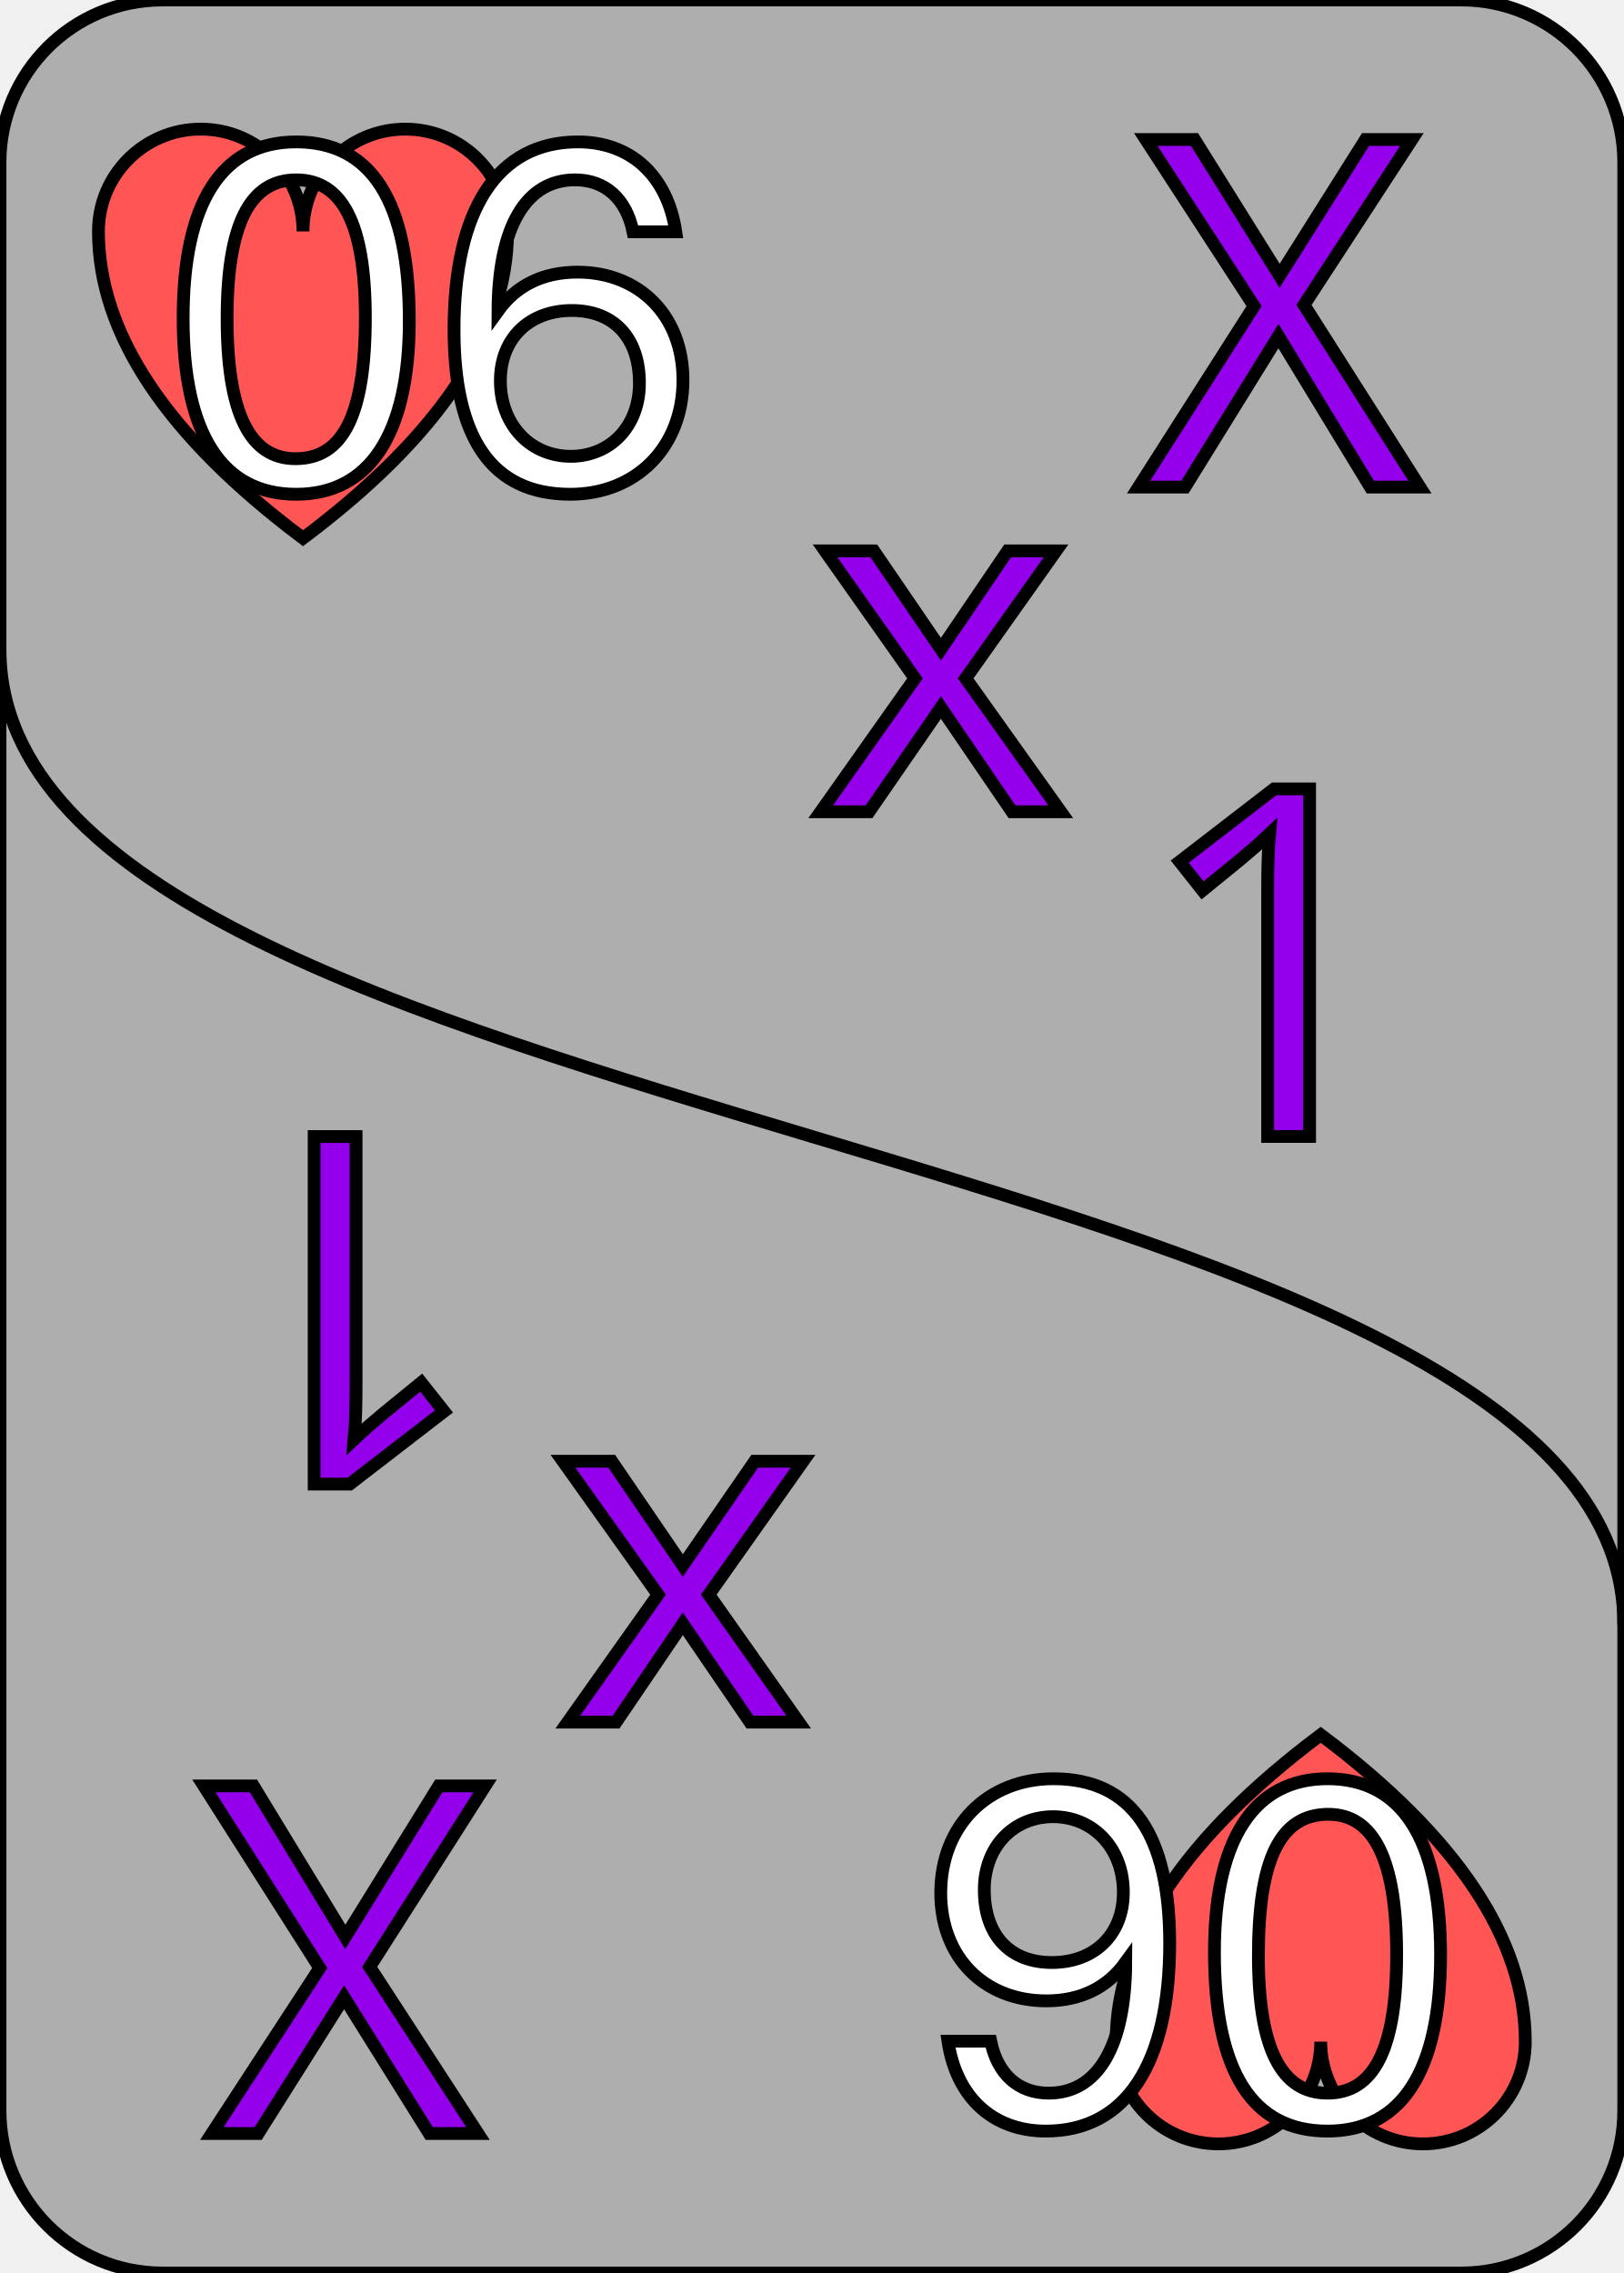
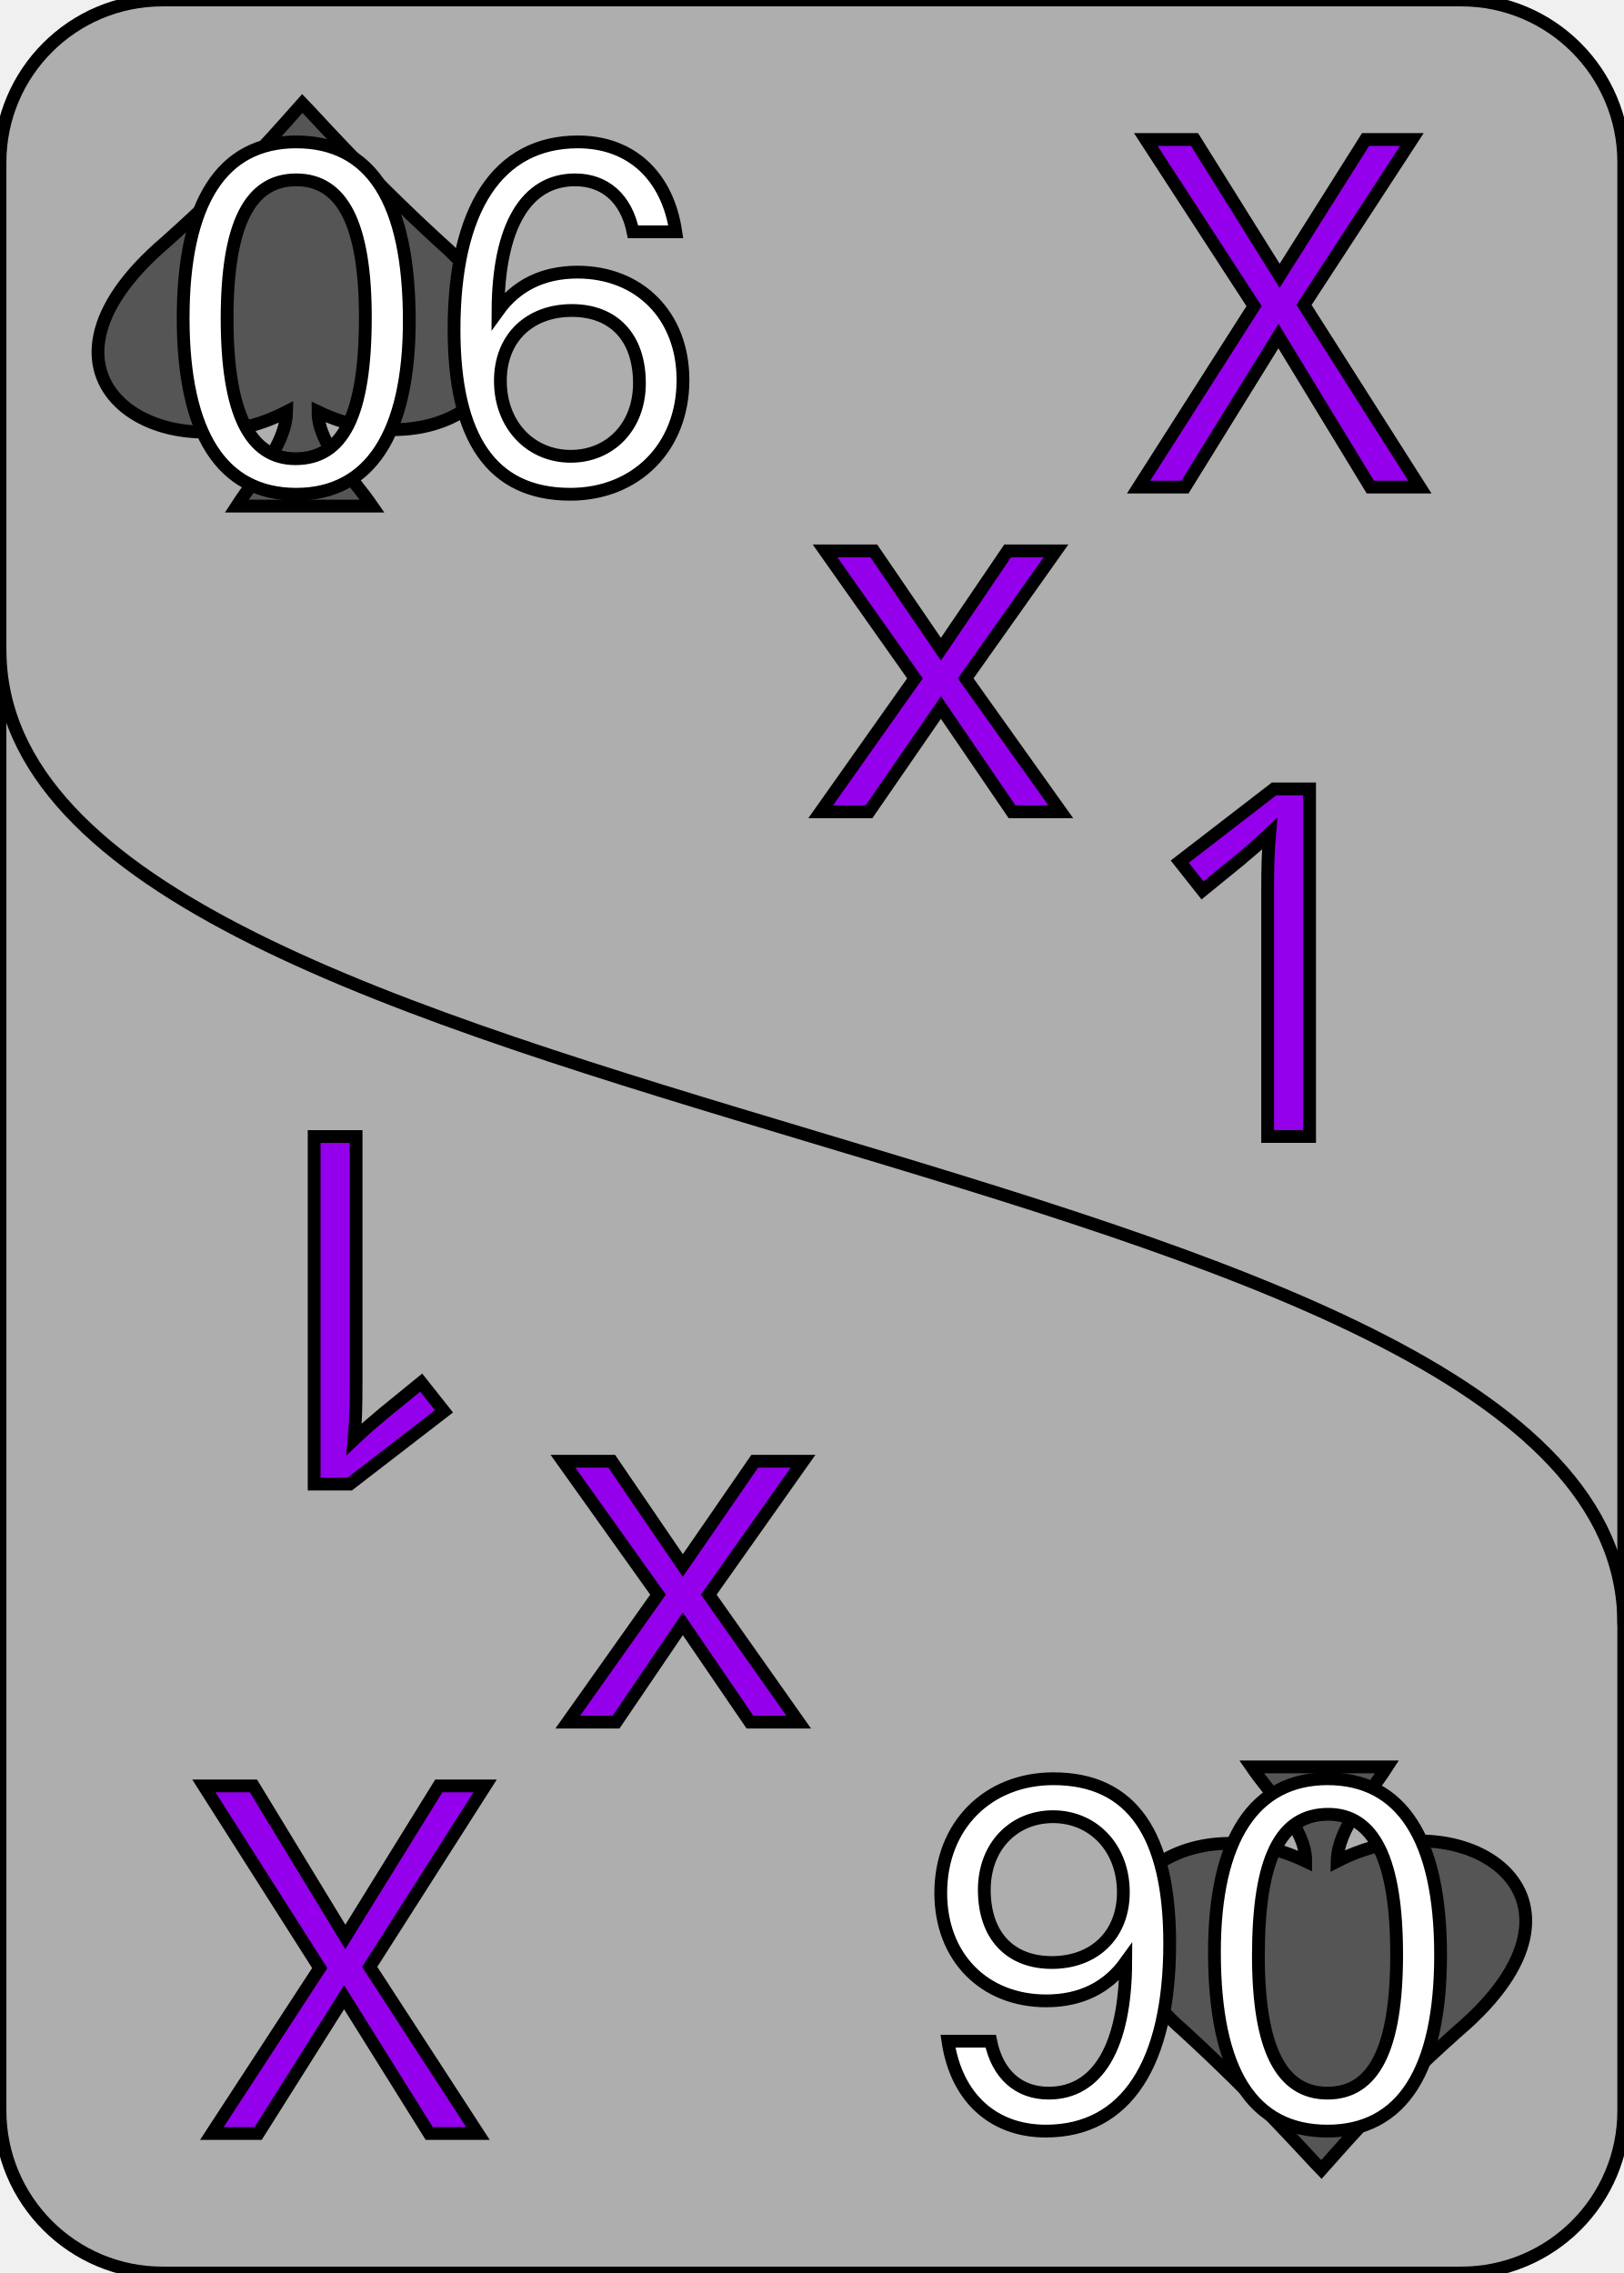
<svg xmlns="http://www.w3.org/2000/svg" xmlns:xlink="http://www.w3.org/1999/xlink" width="2.5in" height="3.5in" viewBox="0 0 63.5 88.9" version="1.1" id="svg1547">
  <defs id="defs1544">
    <path transform="translate(-4.5,-16)" id="heart" style="fill:#ff5555;fill-opacity:1;stroke:#000000;stroke-width:0.5;stroke-linecap:butt;stroke-linejoin:miter;stroke-miterlimit:4;stroke-dasharray:none;stroke-opacity:1" d="M 2,6 A 4,4 0,0,1 10,6 A 4,4 0,0,1 18,6 Q 18,12 10,18 Q 2,12 2,6 z" />
    <path id="club" d="m 7.5,-8 c 0,0 2.375,-1.9 2.375,-4.534            0,-1.542 -1.369,-4.102 -4.534,-4.102 -3.165,0 -4.534,2.561            -4.534,4.102 0,2.634 2.375,4.534 2.375,4.534            -2.638,-2.055 -7.341,-0.652 -7.341,3.455 0,2.056 1.68,4.318            4.318,4.318 3.165,0 4.534,-3.455 4.534,-3.455 0,0 0.402,3.938            -1.943,6.046 h 5.182 c -2.345,-2.107 -1.943,-6.046 -1.943,-6.046 0,0            1.369,3.455 4.534,3.455 2.639,0 4.318,-2.263 4.318,-4.318 0,-4.107            -4.703,-5.51 -7.341,-3.455 z" style="fill:#55ff55;fill-opacity:1;stroke:#000000;stroke-width:0.5;stroke-linecap:butt;stroke-linejoin:miter;stroke-miterlimit:4;stroke-dasharray:none;stroke-opacity:1" />
    <path style="fill:#5555ff;fill-opacity:1;stroke:#000000;stroke-width:0.5px;stroke-linecap:butt;stroke-linejoin:miter;stroke-opacity:1" d="m 5.29,1.75 -8,-12 8,-5 8,5 z" id="diamond" />
+     <path transform="matrix(0.2,0,0,0.2,-2.5,-15)" style="fill:#555555;fill-opacity:1;stroke:#000000;stroke-width:2.5px;stroke-linecap:butt;stroke-linejoin:miter;stroke-opacity:1" d="M 13.112,27.126 C -17.91,53.625 12.262,72.925 36.79,60.273 36.665,66.67 30.803,72.893 27.039,78.719 H 53.521 C 49.644,73.056 42.911,66.689 42.933,60.273 67.975,72.301 94.607,51.326 66.821,27.126 52.332,13.835 43.275,3.494 39.861,-0.021 36.748,3.406 28.454,13.485 13.112,27.126 Z" id="spade" />
  </defs>
  <g id="layer1">
    <path id="border" d="m 6.35,0 h 50.8 a 6.35,6.35 45 0 1 6.35,6.35 v 76.2 a 6.35,6.35 135 0 1 -6.35,6.35 H 6.35 A 6.35,6.35 45 0 1 0,82.55 V 6.35 A 6.35,6.35 135 0 1 6.35,0 Z" style="fill:#aeaeae;fill-opacity:1;stroke:#000000;stroke-width:0.5;stroke-opacity:1;stroke-miterlimit:4;stroke-dasharray:none" />
    <g id="up">
      <g id="translate">
        <text xml:space="preserve" style="font-size:19.05px;line-height:1;font-family:sans-serif;fill:#9500ec;fill-opacity:1;stroke:#000000;stroke-width:0.5;stroke-miterlimit:4;stroke-dasharray:none;stroke-opacity:1" x="31.75" y="31.75" id="translate">x</text>
        <text xml:space="preserve" style="font-size:19.05px;line-height:1;font-family:sans-serif;fill:#9500ec;fill-opacity:1;stroke:#000000;stroke-width:0.5;stroke-miterlimit:4;stroke-dasharray:none;stroke-opacity:1" x="44.45" y="19.05" id="translate-up">X</text>
        <text xml:space="preserve" style="font-size:19.05px;line-height:1;font-family:sans-serif;fill:#9500ec;fill-opacity:1;stroke:#000000;stroke-width:0.5;stroke-miterlimit:4;stroke-dasharray:none;stroke-opacity:1" x="44.45" y="44.45" id="translate-down">1</text>
      </g>
      <g id="suite-number" transform="translate(6.35,19.05)">
-         <use x="0" y="0" xlink:href="#heart" id="suit" width="100%" height="100%" />
+         <use x="0" y="0" xlink:href="#spade" id="suit" width="100%" height="100%" />
        <text xml:space="preserve" style="font-style:normal;font-variant:normal;font-weight:normal;font-stretch:normal;font-size:19.05px;line-height:1.25;font-family:'Helvetica Neue';-inkscape-font-specification:'Helvetica Neue';fill:#ffffff;fill-opacity:1;stroke:#000000;stroke-width:0.5;stroke-miterlimit:4;stroke-dasharray:none;stroke-opacity:1" x="0" y="0" id="number">06</text>
      </g>
    </g>
    <path style="fill:none;stroke:#000000;stroke-width:0.5;stroke-linecap:round;stroke-linejoin:miter;stroke-miterlimit:4;stroke-dasharray:none;stroke-opacity:1" d="M 0,25.4 C 0,44.45 63.5,44.45 63.5,63.5" id="separator" />
    <use x="0" y="0" xlink:href="#up" id="use29757" transform="rotate(180,31.75,44.45)" width="100%" height="100%" />
  </g>
</svg>
